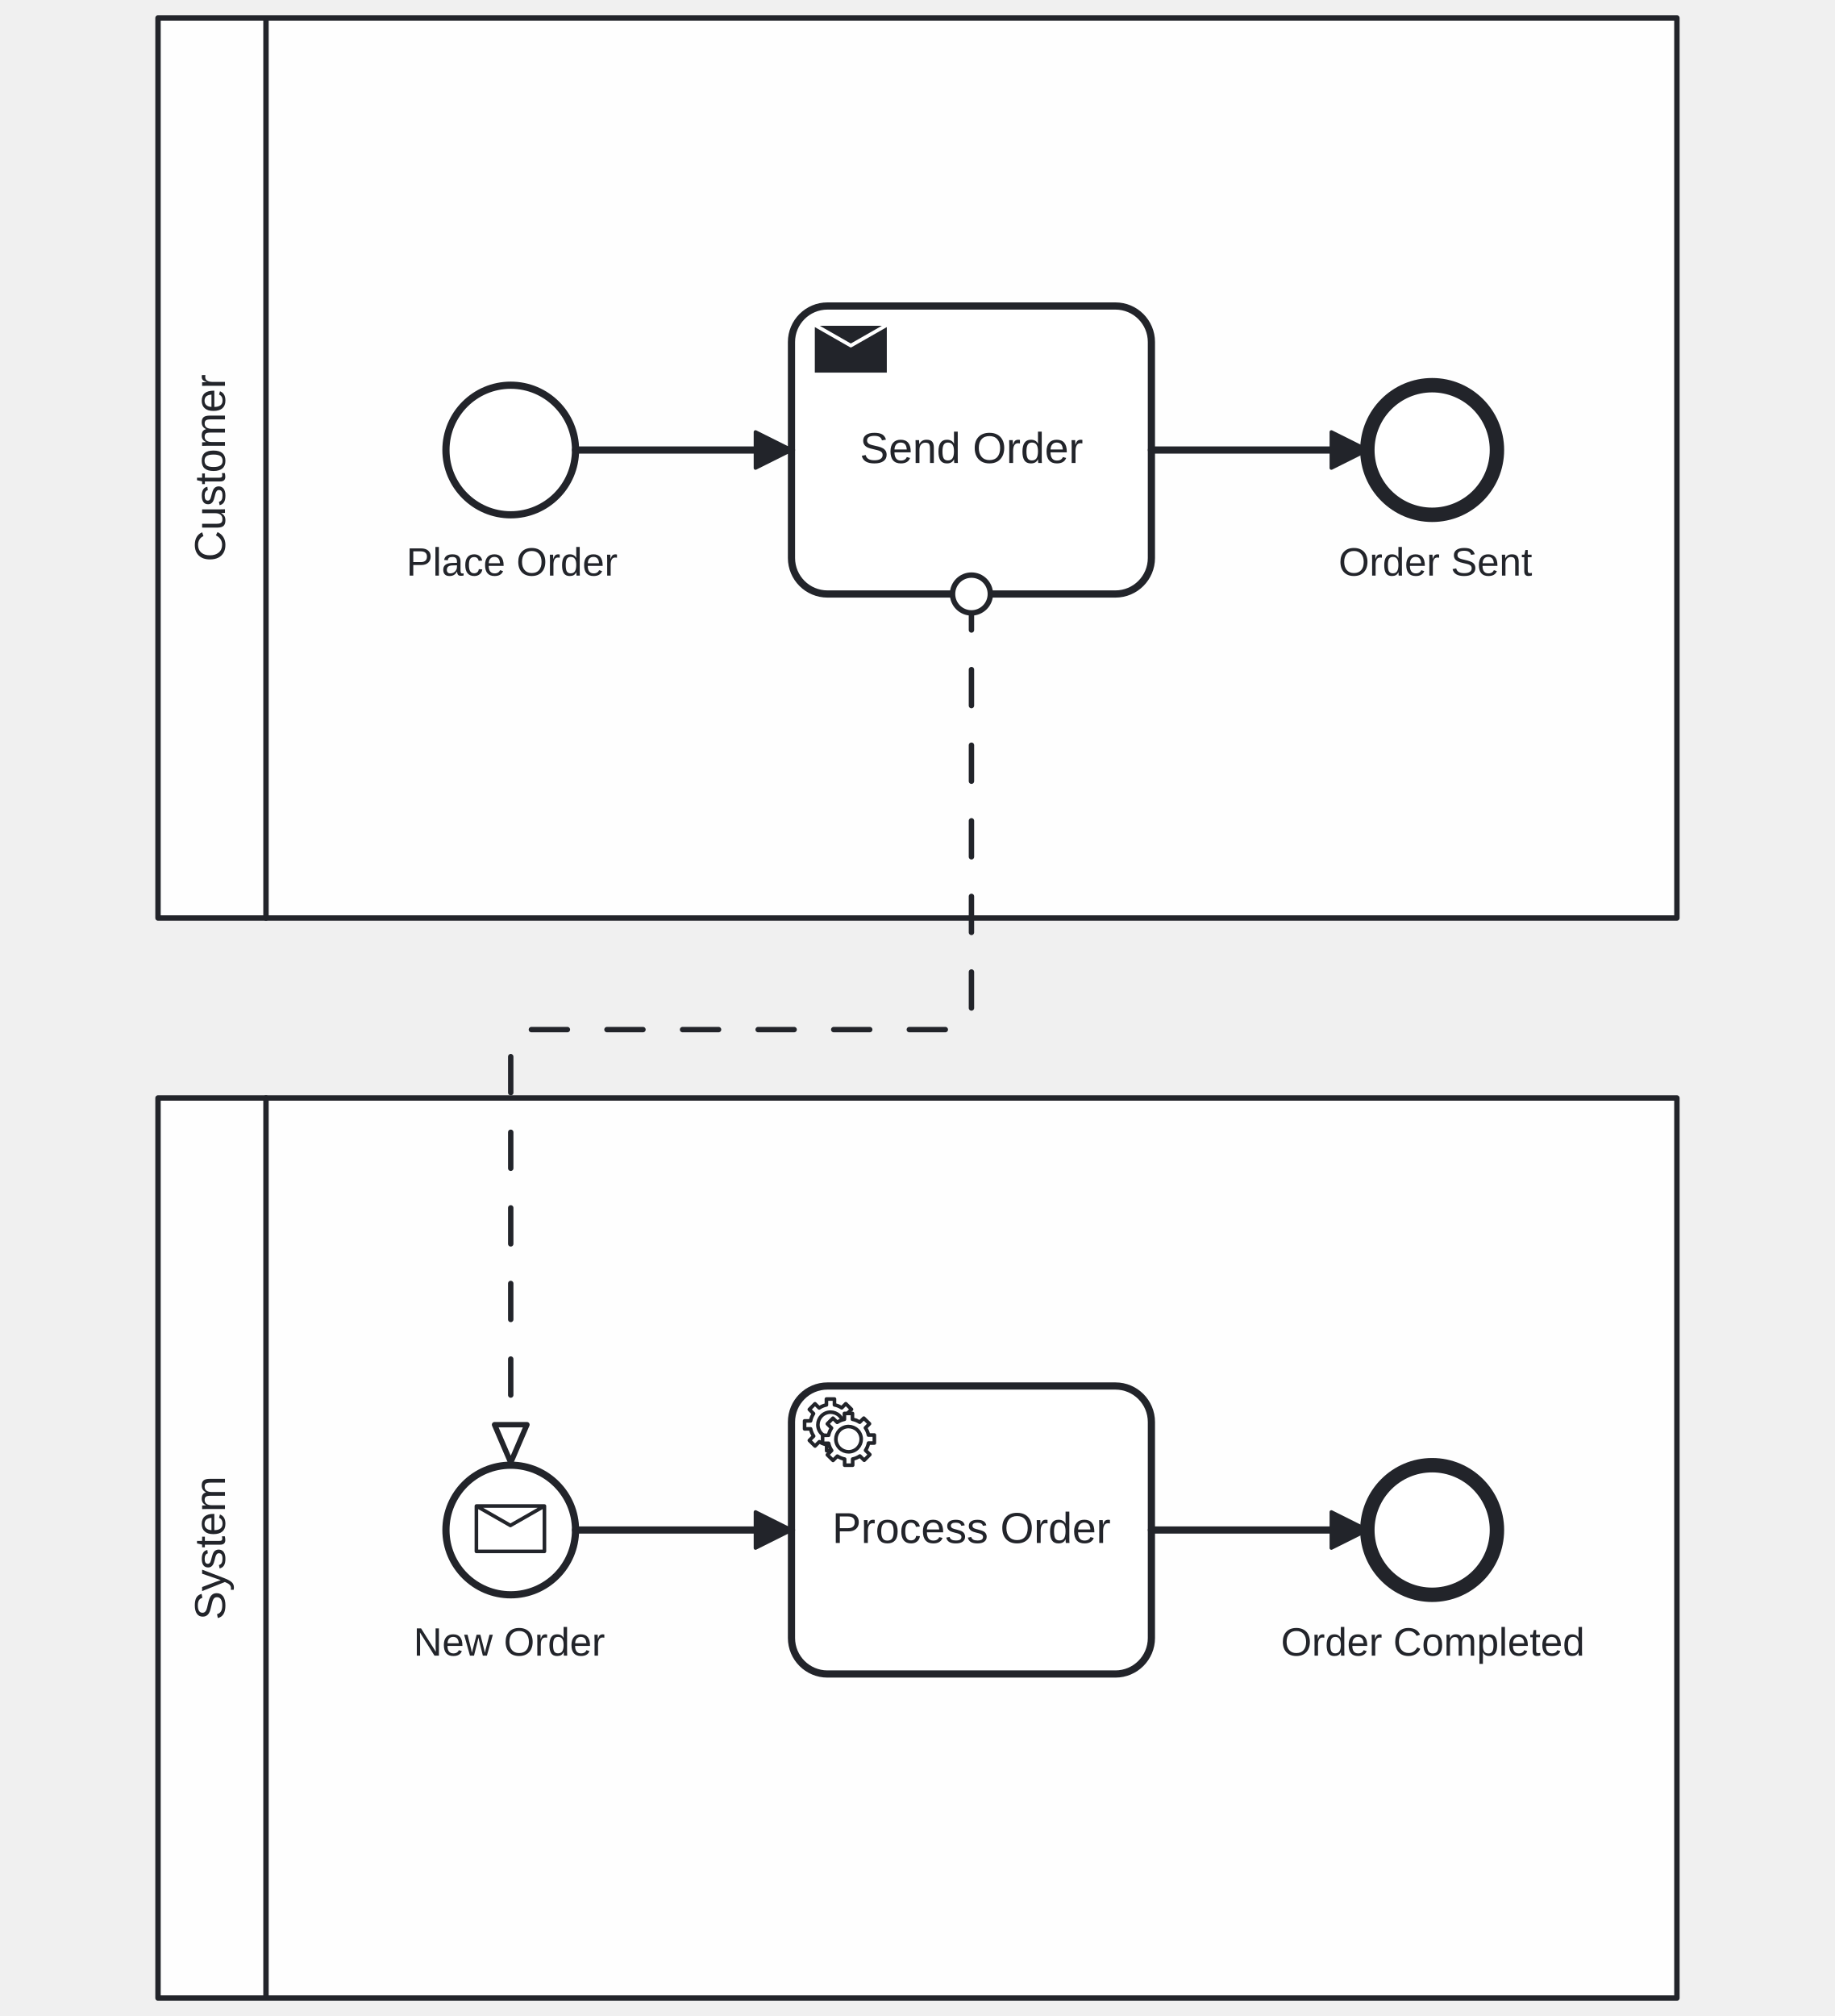
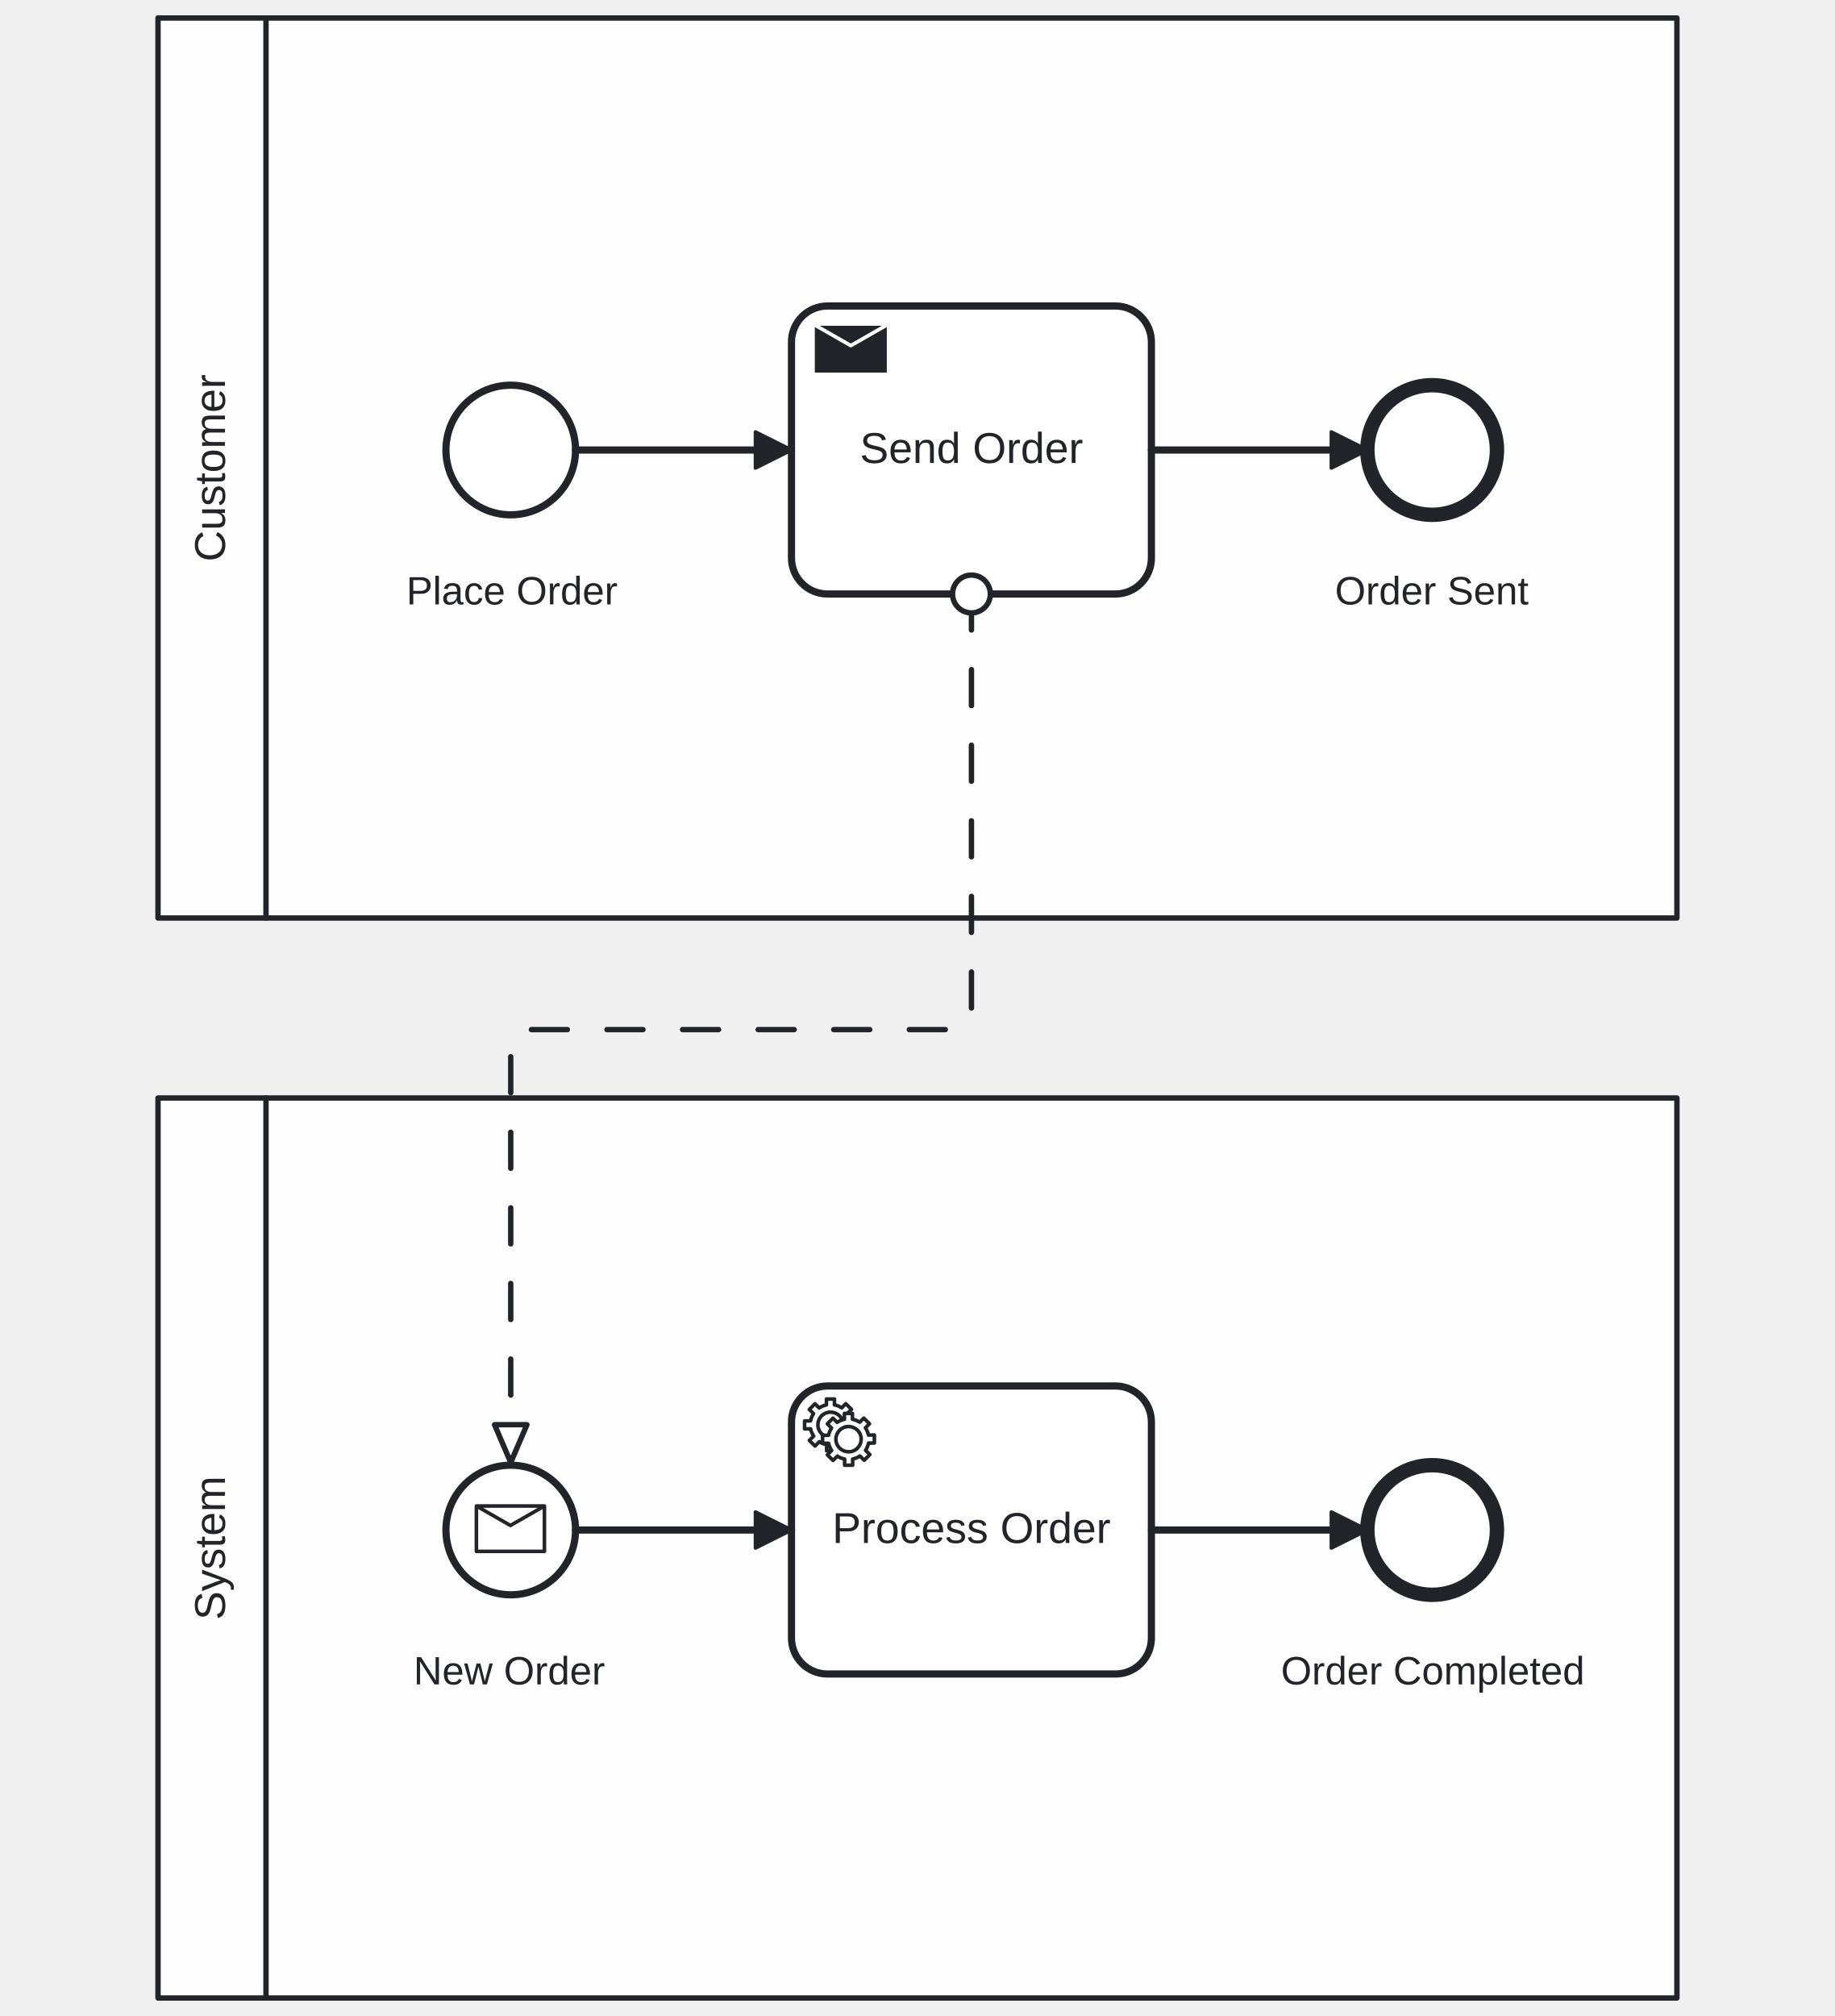
<svg xmlns="http://www.w3.org/2000/svg" width="589" height="647" viewBox="157 87 432 560" version="1.1">
  <g class="djs-group">
    <g class="djs-element djs-shape" data-element-id="Participant_0z8mn1y" style="display: block;" transform="translate(162, 92)">
      <g class="djs-visual">
        <rect x="0" y="0" width="422" height="250" rx="0" ry="0" style="stroke-linecap: round; stroke-linejoin: round; stroke: hsl(225, 10%, 15%); stroke-width: 1.5px; fill: white; fill-opacity: 0.95;" />
        <path style="fill: none; stroke-linecap: round; stroke-linejoin: round; stroke: hsl(225, 10%, 15%); stroke-width: 1.5px;" d="M30,0L30,250" />
        <text style="font-family: Arial, sans-serif; font-size: 12px; font-weight: normal; fill: hsl(225, 10%, 15%);" lineHeight="1.2" class="djs-label" transform="matrix(-1.8369701987210297e-16, -1, 1, -1.8369701987210297e-16, 0, 250)">
          <tspan x="98.996" y="18.6">Customer</tspan>
        </text>
      </g>
      <rect x="-5" y="-5" rx="4" width="432" height="260" style="fill: none;" class="djs-outline" />
      <rect style="fill: none; stroke-opacity: 0; stroke: white; stroke-width: 15px;" class="djs-hit djs-hit-no-move" x="0" y="0" width="422" height="250" />
      <rect style="fill: none; stroke-opacity: 0; stroke: white; stroke-width: 15px;" class="djs-hit djs-hit-click-stroke" x="0" y="0" width="422" height="250" />
      <rect style="fill: none; stroke-opacity: 0; stroke: white; stroke-width: 15px;" class="djs-hit djs-hit-all" x="0" y="0" width="30" height="250" />
    </g>
    <g class="djs-children">
      <g class="djs-group">
        <g class="djs-element djs-shape" data-element-id="Event_0tndxmk" style="display: block;" transform="translate(242, 194)">
          <g class="djs-visual">
            <circle cx="18" cy="18" r="18" style="stroke-linecap: round; stroke-linejoin: round; stroke: hsl(225, 10%, 15%); stroke-width: 2px; fill: white; fill-opacity: 0.95;" />
          </g>
          <rect style="fill: none; stroke-opacity: 0; stroke: white; stroke-width: 15px;" class="djs-hit djs-hit-all" x="0" y="0" width="36" height="36" />
          <circle cx="18" cy="18" r="23" style="fill: none;" class="djs-outline" />
        </g>
      </g>
      <g class="djs-group">
        <g class="djs-element djs-shape" data-element-id="Event_1ou3j4g" style="display: block;" transform="translate(498, 194)">
          <g class="djs-visual">
            <circle cx="18" cy="18" r="18" style="stroke-linecap: round; stroke-linejoin: round; stroke: hsl(225, 10%, 15%); stroke-width: 4px; fill: white; fill-opacity: 0.95;" />
          </g>
          <rect style="fill: none; stroke-opacity: 0; stroke: white; stroke-width: 15px;" class="djs-hit djs-hit-all" x="0" y="0" width="36" height="36" />
          <circle cx="18" cy="18" r="24" style="fill: none;" class="djs-outline" />
        </g>
      </g>
      <g class="djs-group">
        <g class="djs-element djs-shape" data-element-id="Activity_0ry0qlf" style="display: block;" transform="translate(338, 172)">
          <g class="djs-visual">
            <rect x="0" y="0" width="100" height="80" rx="10" ry="10" style="stroke-linecap: round; stroke-linejoin: round; stroke: hsl(225, 10%, 15%); stroke-width: 2px; fill: white; fill-opacity: 0.95;" />
            <text style="font-family: Arial, sans-serif; font-size: 12px; font-weight: normal; fill: hsl(225, 10%, 15%);" lineHeight="1.2" class="djs-label">
              <tspan x="18.986" y="43.6">Send Order</tspan>
            </text>
            <path style="fill: hsl(225, 10%, 15%); stroke-linecap: round; stroke-linejoin: round; stroke: white; stroke-width: 1px;" d="m 5.985,4.998 l 0,14 l 21,0 l 0,-14 z l 10.5,6 l 10.5,-6" />
          </g>
          <rect style="fill: none; stroke-opacity: 0; stroke: white; stroke-width: 15px;" class="djs-hit djs-hit-all" x="0" y="0" width="100" height="80" />
          <rect x="-5" y="-5" rx="14" width="110" height="90" style="fill: none;" class="djs-outline" />
        </g>
      </g>
      <g class="djs-group">
        <g class="djs-element djs-connection" data-element-id="Flow_1htsunl" style="display: block;">
          <g class="djs-visual">
            <defs>
              <marker id="marker-seq-0" viewBox="0 0 20 20" refX="11" refY="10" markerWidth="10" markerHeight="10" orient="auto">
                <path d="M 1 5 L 11 10 L 1 15 Z" style="stroke-linecap: round; stroke-linejoin: round; stroke: hsl(225, 10%, 15%); stroke-width: 1px; fill: hsl(225, 10%, 15%);" />
              </marker>
            </defs>
            <path style="fill: none; stroke-linecap: round; stroke-linejoin: round; stroke: hsl(225, 10%, 15%); stroke-width: 2px; marker-end: url(#marker-seq-0);" data-corner-radius="5" d="M278,212L338,212" />
          </g>
          <path d="M278,212L338,212" style="fill: none; stroke-opacity: 0; stroke: white; stroke-width: 15px;" class="djs-hit djs-hit-stroke" />
          <rect x="273" y="207" rx="4" width="70" height="10" style="fill: none;" class="djs-outline" />
        </g>
      </g>
      <g class="djs-group">
        <g class="djs-element djs-connection" data-element-id="Flow_0yr0lg5" style="display: block;">
          <g class="djs-visual">
            <defs>
              <marker id="marker-seq-1" viewBox="0 0 20 20" refX="11" refY="10" markerWidth="10" markerHeight="10" orient="auto">
                <path d="M 1 5 L 11 10 L 1 15 Z" style="stroke-linecap: round; stroke-linejoin: round; stroke: hsl(225, 10%, 15%); stroke-width: 1px; fill: hsl(225, 10%, 15%);" />
              </marker>
            </defs>
            <path style="fill: none; stroke-linecap: round; stroke-linejoin: round; stroke: hsl(225, 10%, 15%); stroke-width: 2px; marker-end: url(#marker-seq-1);" data-corner-radius="5" d="M438,212L498,212" />
          </g>
          <path d="M438,212L498,212" style="fill: none; stroke-opacity: 0; stroke: white; stroke-width: 15px;" class="djs-hit djs-hit-stroke" />
          <rect x="433" y="207" rx="4" width="70" height="10" style="fill: none;" class="djs-outline" />
        </g>
      </g>
    </g>
  </g>
  <g class="djs-group">
    <g class="djs-element djs-shape" data-element-id="Participant_063wr7t" style="display: block;" transform="translate(162, 392)">
      <g class="djs-visual">
        <rect x="0" y="0" width="422" height="250" rx="0" ry="0" style="stroke-linecap: round; stroke-linejoin: round; stroke: hsl(225, 10%, 15%); stroke-width: 1.5px; fill: white; fill-opacity: 0.95;" />
        <path style="fill: none; stroke-linecap: round; stroke-linejoin: round; stroke: hsl(225, 10%, 15%); stroke-width: 1.5px;" d="M30,0L30,250" />
        <text style="font-family: Arial, sans-serif; font-size: 12px; font-weight: normal; fill: hsl(225, 10%, 15%);" lineHeight="1.2" class="djs-label" transform="matrix(-1.8369701987210297e-16, -1, 1, -1.8369701987210297e-16, 0, 250)">
          <tspan x="104.996" y="18.6">System</tspan>
        </text>
      </g>
      <rect x="-5" y="-5" rx="4" width="432" height="260" style="fill: none;" class="djs-outline" />
      <rect style="fill: none; stroke-opacity: 0; stroke: white; stroke-width: 15px;" class="djs-hit djs-hit-no-move" x="0" y="0" width="422" height="250" />
      <rect style="fill: none; stroke-opacity: 0; stroke: white; stroke-width: 15px;" class="djs-hit djs-hit-click-stroke" x="0" y="0" width="422" height="250" />
      <rect style="fill: none; stroke-opacity: 0; stroke: white; stroke-width: 15px;" class="djs-hit djs-hit-all" x="0" y="0" width="30" height="250" />
    </g>
    <g class="djs-children">
      <g class="djs-group">
        <g class="djs-element djs-shape" data-element-id="Event_0f70ujx" style="display: block;" transform="translate(498, 494)">
          <g class="djs-visual">
            <circle cx="18" cy="18" r="18" style="stroke-linecap: round; stroke-linejoin: round; stroke: hsl(225, 10%, 15%); stroke-width: 4px; fill: white; fill-opacity: 0.95;" />
          </g>
          <rect style="fill: none; stroke-opacity: 0; stroke: white; stroke-width: 15px;" class="djs-hit djs-hit-all" x="0" y="0" width="36" height="36" />
          <circle cx="18" cy="18" r="24" style="fill: none;" class="djs-outline" />
        </g>
      </g>
      <g class="djs-group">
        <g class="djs-element djs-shape" data-element-id="Event_0156z5p" style="display: block;" transform="translate(242, 494)">
          <g class="djs-visual">
            <circle cx="18" cy="18" r="18" style="stroke-linecap: round; stroke-linejoin: round; stroke: hsl(225, 10%, 15%); stroke-width: 2px; fill: white; fill-opacity: 0.95;" />
            <path style="fill: white; stroke-linecap: round; stroke-linejoin: round; stroke: hsl(225, 10%, 15%); stroke-width: 1px;" d="m 8.46,11.34 l 0,12.6 l 18.9,0 l 0,-12.6 z l 9.45,5.4 l 9.45,-5.4" />
          </g>
          <rect style="fill: none; stroke-opacity: 0; stroke: white; stroke-width: 15px;" class="djs-hit djs-hit-all" x="0" y="0" width="36" height="36" />
          <circle cx="18" cy="18" r="23" style="fill: none;" class="djs-outline" />
        </g>
      </g>
      <g class="djs-group">
        <g class="djs-element djs-shape" data-element-id="Activity_1e3ihgs" style="display: block;" transform="translate(338, 472)">
          <g class="djs-visual">
            <rect x="0" y="0" width="100" height="80" rx="10" ry="10" style="stroke-linecap: round; stroke-linejoin: round; stroke: hsl(225, 10%, 15%); stroke-width: 2px; fill: white; fill-opacity: 0.95;" />
            <text style="font-family: Arial, sans-serif; font-size: 12px; font-weight: normal; fill: hsl(225, 10%, 15%);" lineHeight="1.2" class="djs-label">
              <tspan x="11.324" y="43.6">Process Order</tspan>
            </text>
            <circle cx="5" cy="5" r="5" style="stroke-linecap: round; stroke-linejoin: round; stroke: none; stroke-width: 2px; fill: white;" transform="translate(6, 6)" />
            <path style="fill: white; stroke-linecap: round; stroke-linejoin: round; stroke: hsl(225, 10%, 15%); stroke-width: 1px;" d="m 12,18 v -1.713 c 0.352,-0.07 0.704,-0.178 1.048,-0.321 0.344,-0.145 0.666,-0.321 0.966,-0.521 l 1.194,1.18 1.567,-1.577 -1.195,-1.18 c 0.403,-0.614 0.683,-1.299 0.825,-2.018 l 1.622,-0.01 v -2.22 l -1.637,0.01 c -0.073,-0.352 -0.178,-0.7 -0.324,-1.044 -0.145,-0.344 -0.321,-0.664 -0.523,-0.962 l 1.131,-1.136 -1.583,-1.563 -1.13,1.136 c -0.614,-0.401 -1.303,-0.681 -2.023,-0.822 l 0.009,-1.619 h -2.241 l 0.004,1.631 c -0.354,0.074 -0.705,0.18 -1.05,0.324 -0.344,0.144 -0.665,0.321 -0.964,0.52 l -1.17,-1.158 -1.567,1.579 1.168,1.157 c -0.403,0.613 -0.683,1.298 -0.825,2.017 l -1.659,0.003 v 2.222 l 1.672,-0.006 c 0.073,0.351 0.18,0.702 0.324,1.045 0.145,0.344 0.321,0.664 0.523,0.961 l -1.199,1.197 1.584,1.56 1.196,-1.193 c 0.614,0.403 1.303,0.682 2.023,0.823 l 7.19e-4,1.699 h 2.227 z m 0.221,-3.996 c -1.789,0.75 -3.858,-0.093 -4.61,-1.874 -0.752,-1.783 0.091,-3.846 1.88,-4.596 1.788,-0.749 3.857,0.093 4.609,1.874 0.752,1.782 -0.091,3.846 -1.88,4.596 z" />
            <circle cx="5" cy="5" r="5" style="stroke-linecap: round; stroke-linejoin: round; stroke: none; stroke-width: 2px; fill: white;" transform="translate(11, 10)" />
            <path style="fill: white; stroke-linecap: round; stroke-linejoin: round; stroke: hsl(225, 10%, 15%); stroke-width: 1px;" d="m 17,22 v -1.713 c 0.352,-0.07 0.704,-0.178 1.048,-0.321 0.344,-0.145 0.666,-0.321 0.966,-0.521 l 1.194,1.18 1.567,-1.577 -1.195,-1.18 c 0.403,-0.614 0.683,-1.299 0.825,-2.018 l 1.622,-0.01 v -2.22 l -1.637,0.01 c -0.073,-0.352 -0.178,-0.7 -0.324,-1.044 -0.145,-0.344 -0.321,-0.664 -0.523,-0.962 l 1.131,-1.136 -1.583,-1.563 -1.13,1.136 c -0.614,-0.401 -1.303,-0.681 -2.023,-0.822 l 0.009,-1.619 h -2.241 l 0.004,1.631 c -0.354,0.074 -0.705,0.18 -1.05,0.324 -0.344,0.144 -0.665,0.321 -0.964,0.52 l -1.17,-1.158 -1.567,1.579 1.168,1.157 c -0.403,0.613 -0.683,1.298 -0.825,2.017 l -1.659,0.003 v 2.222 l 1.672,-0.006 c 0.073,0.351 0.18,0.702 0.324,1.045 0.145,0.344 0.321,0.664 0.523,0.961 l -1.199,1.197 1.584,1.56 1.196,-1.193 c 0.614,0.403 1.303,0.682 2.023,0.823 l 7.19e-4,1.699 h 2.227 z m 0.221,-3.996 c -1.789,0.75 -3.858,-0.093 -4.61,-1.874 -0.752,-1.783 0.091,-3.846 1.88,-4.596 1.788,-0.749 3.857,0.093 4.609,1.874 0.752,1.782 -0.091,3.846 -1.88,4.596 z" />
          </g>
          <rect style="fill: none; stroke-opacity: 0; stroke: white; stroke-width: 15px;" class="djs-hit djs-hit-all" x="0" y="0" width="100" height="80" />
          <rect x="-5" y="-5" rx="14" width="110" height="90" style="fill: none;" class="djs-outline" />
        </g>
      </g>
      <g class="djs-group">
        <g class="djs-element djs-connection" data-element-id="Flow_00wj4ud" style="display: block;">
          <g class="djs-visual">
            <defs>
              <marker id="marker-seq-2" viewBox="0 0 20 20" refX="11" refY="10" markerWidth="10" markerHeight="10" orient="auto">
                <path d="M 1 5 L 11 10 L 1 15 Z" style="stroke-linecap: round; stroke-linejoin: round; stroke: hsl(225, 10%, 15%); stroke-width: 1px; fill: hsl(225, 10%, 15%);" />
              </marker>
            </defs>
            <path style="fill: none; stroke-linecap: round; stroke-linejoin: round; stroke: hsl(225, 10%, 15%); stroke-width: 2px; marker-end: url(#marker-seq-2);" data-corner-radius="5" d="M438,512L498,512" />
          </g>
          <path d="M438,512L498,512" style="fill: none; stroke-opacity: 0; stroke: white; stroke-width: 15px;" class="djs-hit djs-hit-stroke" />
          <rect x="433" y="507" rx="4" width="70" height="10" style="fill: none;" class="djs-outline" />
        </g>
      </g>
      <g class="djs-group">
        <g class="djs-element djs-connection" data-element-id="Flow_0n5lx63" style="display: block;">
          <g class="djs-visual">
            <defs>
              <marker id="marker-seq-3" viewBox="0 0 20 20" refX="11" refY="10" markerWidth="10" markerHeight="10" orient="auto">
                <path d="M 1 5 L 11 10 L 1 15 Z" style="stroke-linecap: round; stroke-linejoin: round; stroke: hsl(225, 10%, 15%); stroke-width: 1px; fill: hsl(225, 10%, 15%);" />
              </marker>
            </defs>
            <path style="fill: none; stroke-linecap: round; stroke-linejoin: round; stroke: hsl(225, 10%, 15%); stroke-width: 2px; marker-end: url(#marker-seq-3);" data-corner-radius="5" d="M278,512L338,512" />
          </g>
          <path d="M278,512L338,512" style="fill: none; stroke-opacity: 0; stroke: white; stroke-width: 15px;" class="djs-hit djs-hit-stroke" />
          <rect x="273" y="507" rx="4" width="70" height="10" style="fill: none;" class="djs-outline" />
        </g>
      </g>
    </g>
  </g>
  <g class="djs-group">
    <g class="djs-element djs-connection" data-element-id="Flow_088h286" style="display: block;">
      <g class="djs-visual">
        <defs>
          <marker id="marker-seq-4" viewBox="0 0 20 20" refX="8.5" refY="5" markerWidth="20" markerHeight="20" orient="auto">
            <path d="m 1 5 l 0 -3 l 7 3 l -7 3 z" style="stroke-linecap: round; stroke-linejoin: round; stroke: hsl(225, 10%, 15%); stroke-width: 1px; fill: white; stroke-dasharray: 10000,1;" />
          </marker>
          <marker id="marker-seq-5" viewBox="0 0 20 20" refX="6" refY="6" markerWidth="20" markerHeight="20" orient="auto">
            <circle cx="6" cy="6" r="3.5" style="stroke-linecap: round; stroke-linejoin: round; stroke: hsl(225, 10%, 15%); stroke-width: 1px; fill: white; stroke-dasharray: 10000,1;" />
          </marker>
        </defs>
        <path style="fill: none; stroke-linecap: round; stroke-linejoin: round; stroke: hsl(225, 10%, 15%); stroke-width: 1.5px; marker-end: url(#marker-seq-4); marker-start: url(#marker-seq-5); stroke-dasharray: 10, 11;" data-corner-radius="5" d="M388,252L388,368C388,370.5,385.5,373,383,373L265,373C262.5,373,260,375.5,260,378L260,494" />
      </g>
      <path d="M388,252L388,373L260,373L260,494" style="fill: none; stroke-opacity: 0; stroke: white; stroke-width: 15px;" class="djs-hit djs-hit-stroke" />
      <rect x="255" y="247" rx="4" width="138" height="252" style="fill: none;" class="djs-outline" />
    </g>
  </g>
  <g class="djs-group">
-     <g class="djs-element djs-shape" data-element-id="Event_0tndxmk_label" style="display: block;" transform="translate(231, 237)">
+     <g class="djs-element djs-shape" data-element-id="Event_0tndxmk_label" style="display: block;" transform="translate(231, 245)">
      <g class="djs-visual">
        <text style="font-family: Arial, sans-serif; font-size: 11px; font-weight: normal; fill: hsl(225, 10%, 15%);" lineHeight="1.2" class="djs-label">
          <tspan x="0" y="9.9">Place Order</tspan>
        </text>
      </g>
      <rect style="fill: none; stroke-opacity: 0; stroke: white; stroke-width: 15px;" class="djs-hit djs-hit-all" x="0" y="0" width="59" height="14" />
      <rect x="-5" y="-5" rx="4" width="69" height="24" style="fill: none;" class="djs-outline" />
    </g>
  </g>
  <g class="djs-group">
-     <g class="djs-element djs-shape" data-element-id="Event_1ou3j4g_label" style="display: block;" transform="translate(490, 237)">
+     <g class="djs-element djs-shape" data-element-id="Event_1ou3j4g_label" style="display: block;" transform="translate(489, 245)">
      <g class="djs-visual">
        <text style="font-family: Arial, sans-serif; font-size: 11px; font-weight: normal; fill: hsl(225, 10%, 15%);" lineHeight="1.2" class="djs-label">
          <tspan x="0" y="9.9">Order Sent</tspan>
        </text>
      </g>
      <rect style="fill: none; stroke-opacity: 0; stroke: white; stroke-width: 15px;" class="djs-hit djs-hit-all" x="0" y="0" width="54" height="14" />
      <rect x="-5" y="-5" rx="4" width="64" height="24" style="fill: none;" class="djs-outline" />
    </g>
  </g>
  <g class="djs-group">
-     <g class="djs-element djs-shape" data-element-id="Event_0f70ujx_label" style="display: block;" transform="translate(474, 537)">
+     <g class="djs-element djs-shape" data-element-id="Event_0f70ujx_label" style="display: block;" transform="translate(474, 545)">
      <g class="djs-visual">
        <text style="font-family: Arial, sans-serif; font-size: 11px; font-weight: normal; fill: hsl(225, 10%, 15%);" lineHeight="1.2" class="djs-label">
          <tspan x="0" y="9.9">Order Completed</tspan>
        </text>
      </g>
      <rect style="fill: none; stroke-opacity: 0; stroke: white; stroke-width: 15px;" class="djs-hit djs-hit-all" x="0" y="0" width="85" height="14" />
      <rect x="-5" y="-5" rx="4" width="95" height="24" style="fill: none;" class="djs-outline" />
    </g>
  </g>
  <g class="djs-group">
-     <g class="djs-element djs-shape" data-element-id="Event_0156z5p_label" style="display: block;" transform="translate(233, 537)">
+     <g class="djs-element djs-shape" data-element-id="Event_0156z5p_label" style="display: block;" transform="translate(233, 545)">
      <g class="djs-visual">
        <text style="font-family: Arial, sans-serif; font-size: 11px; font-weight: normal; fill: hsl(225, 10%, 15%);" lineHeight="1.2" class="djs-label">
          <tspan x="0" y="9.9">New Order</tspan>
        </text>
      </g>
      <rect style="fill: none; stroke-opacity: 0; stroke: white; stroke-width: 15px;" class="djs-hit djs-hit-all" x="0" y="0" width="54" height="14" />
      <rect x="-5" y="-5" rx="4" width="64" height="24" style="fill: none;" class="djs-outline" />
    </g>
  </g>
</svg>
